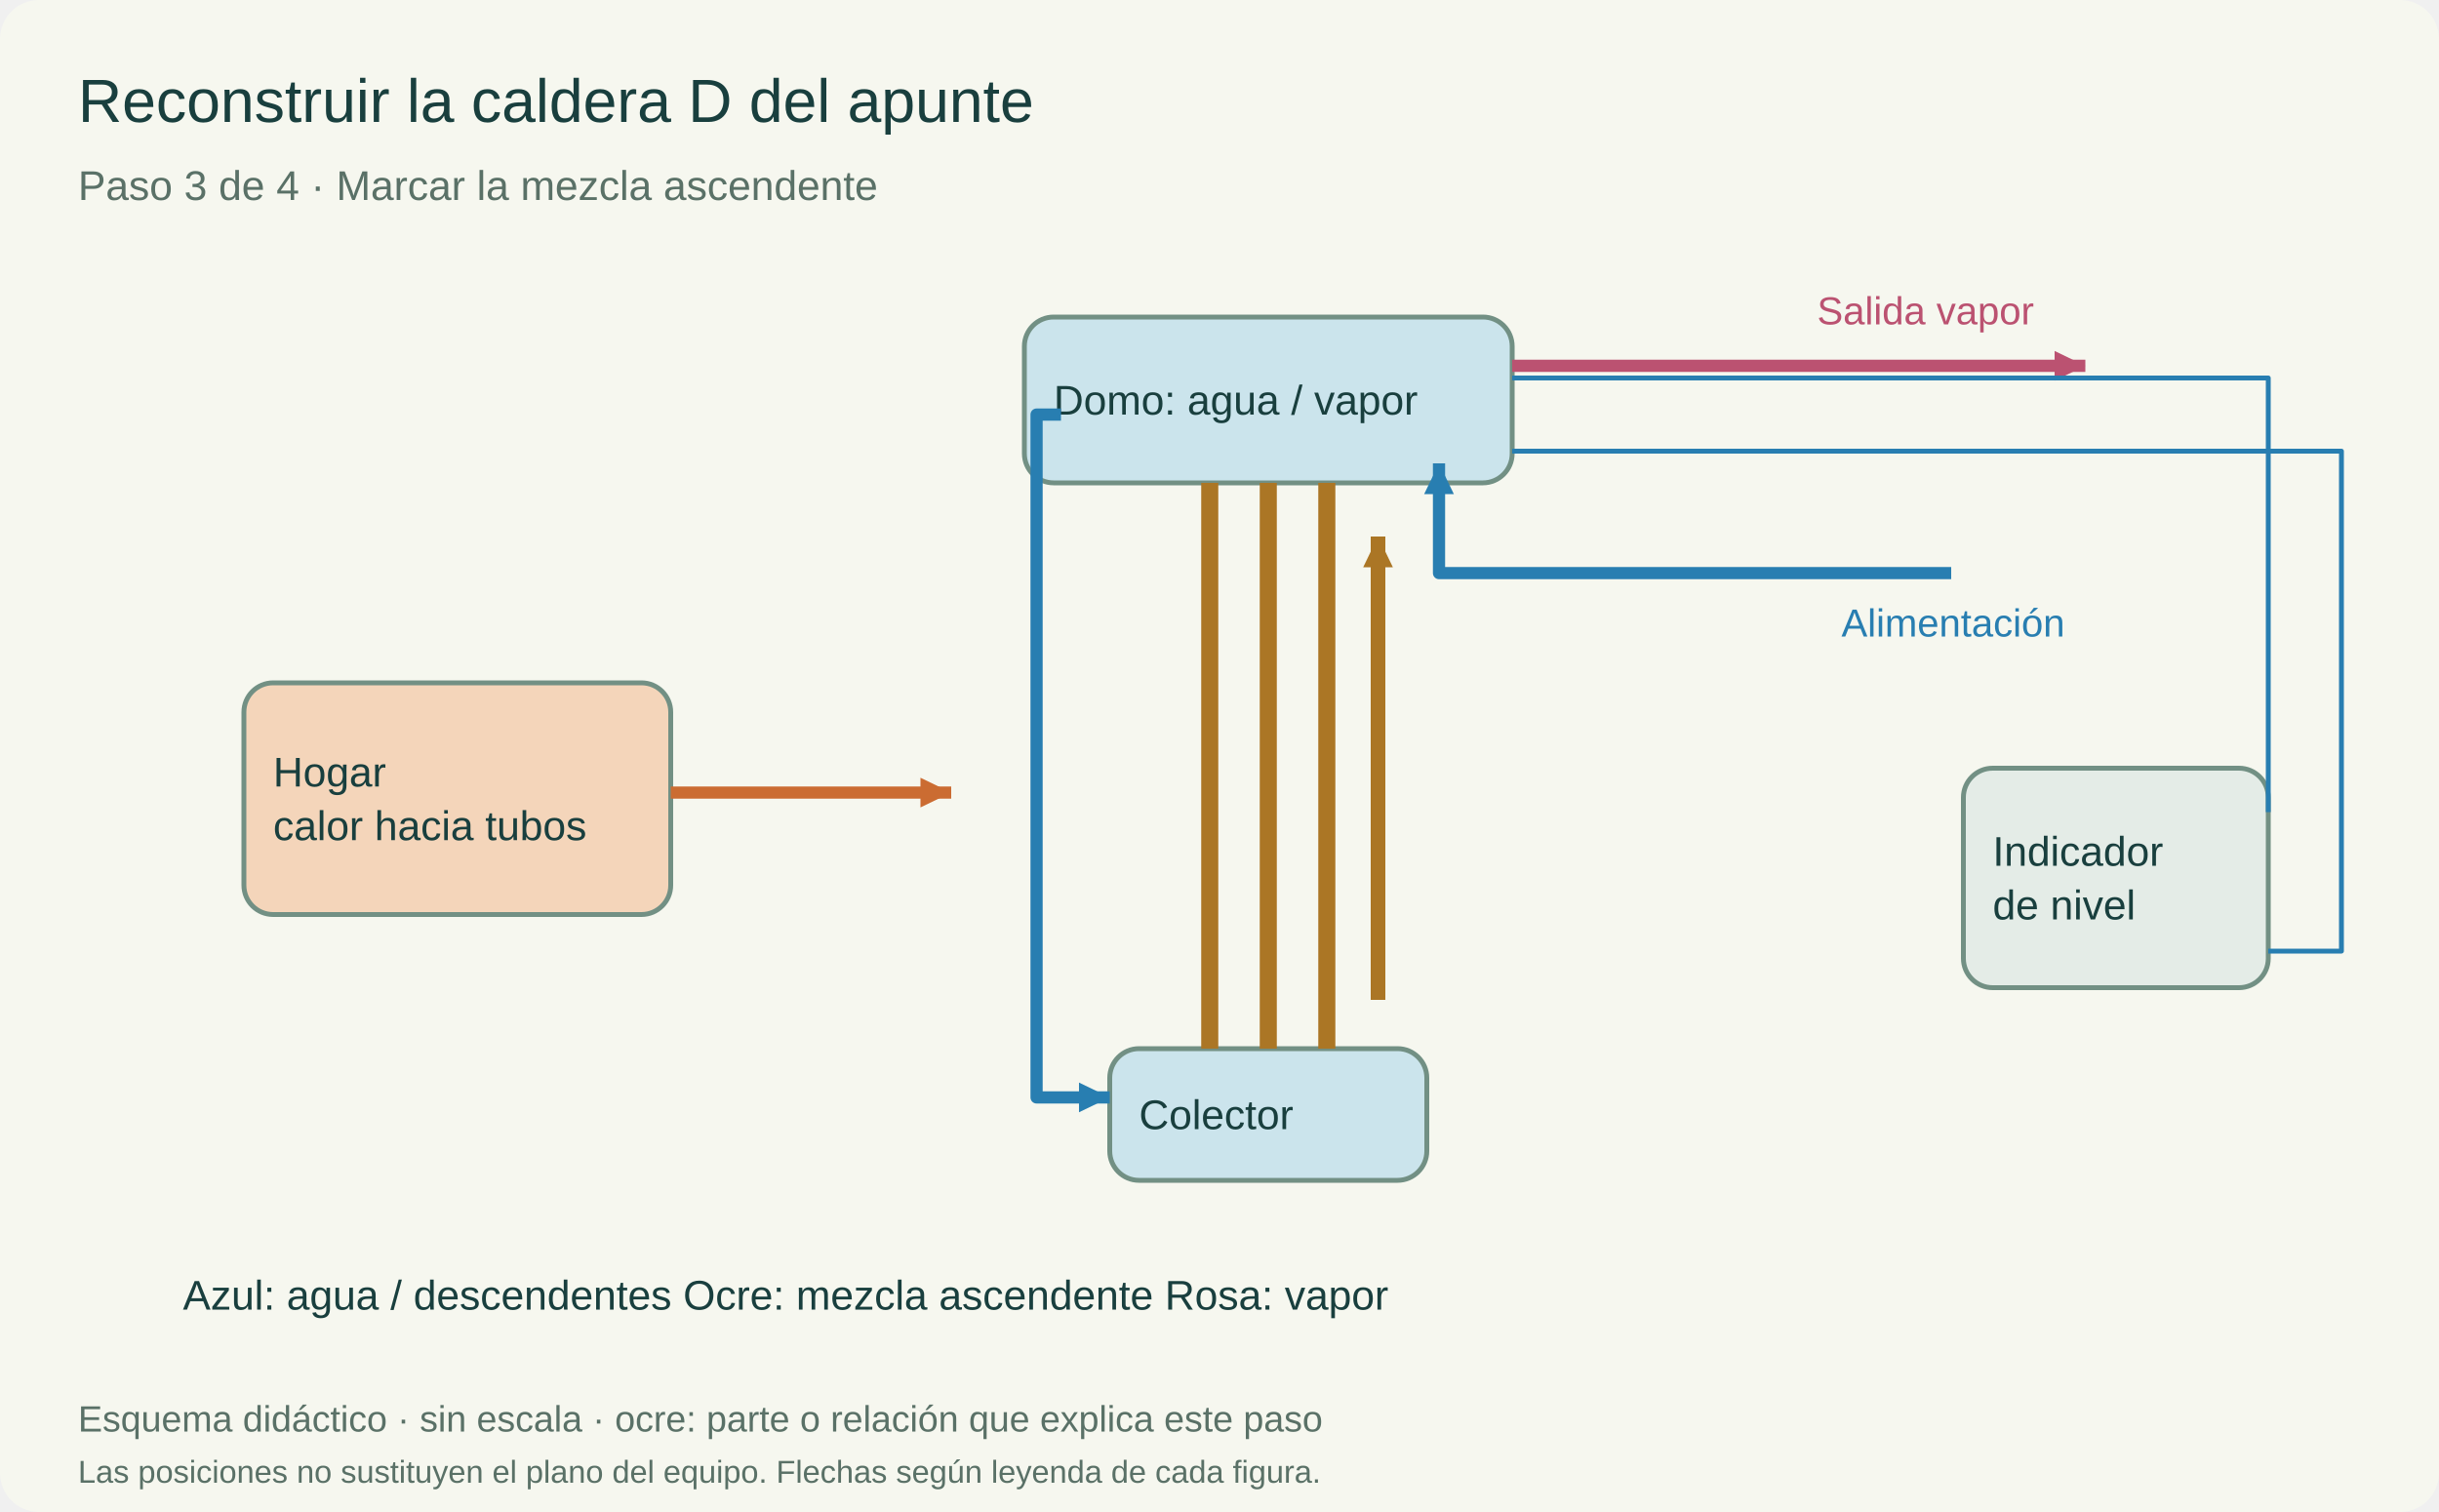
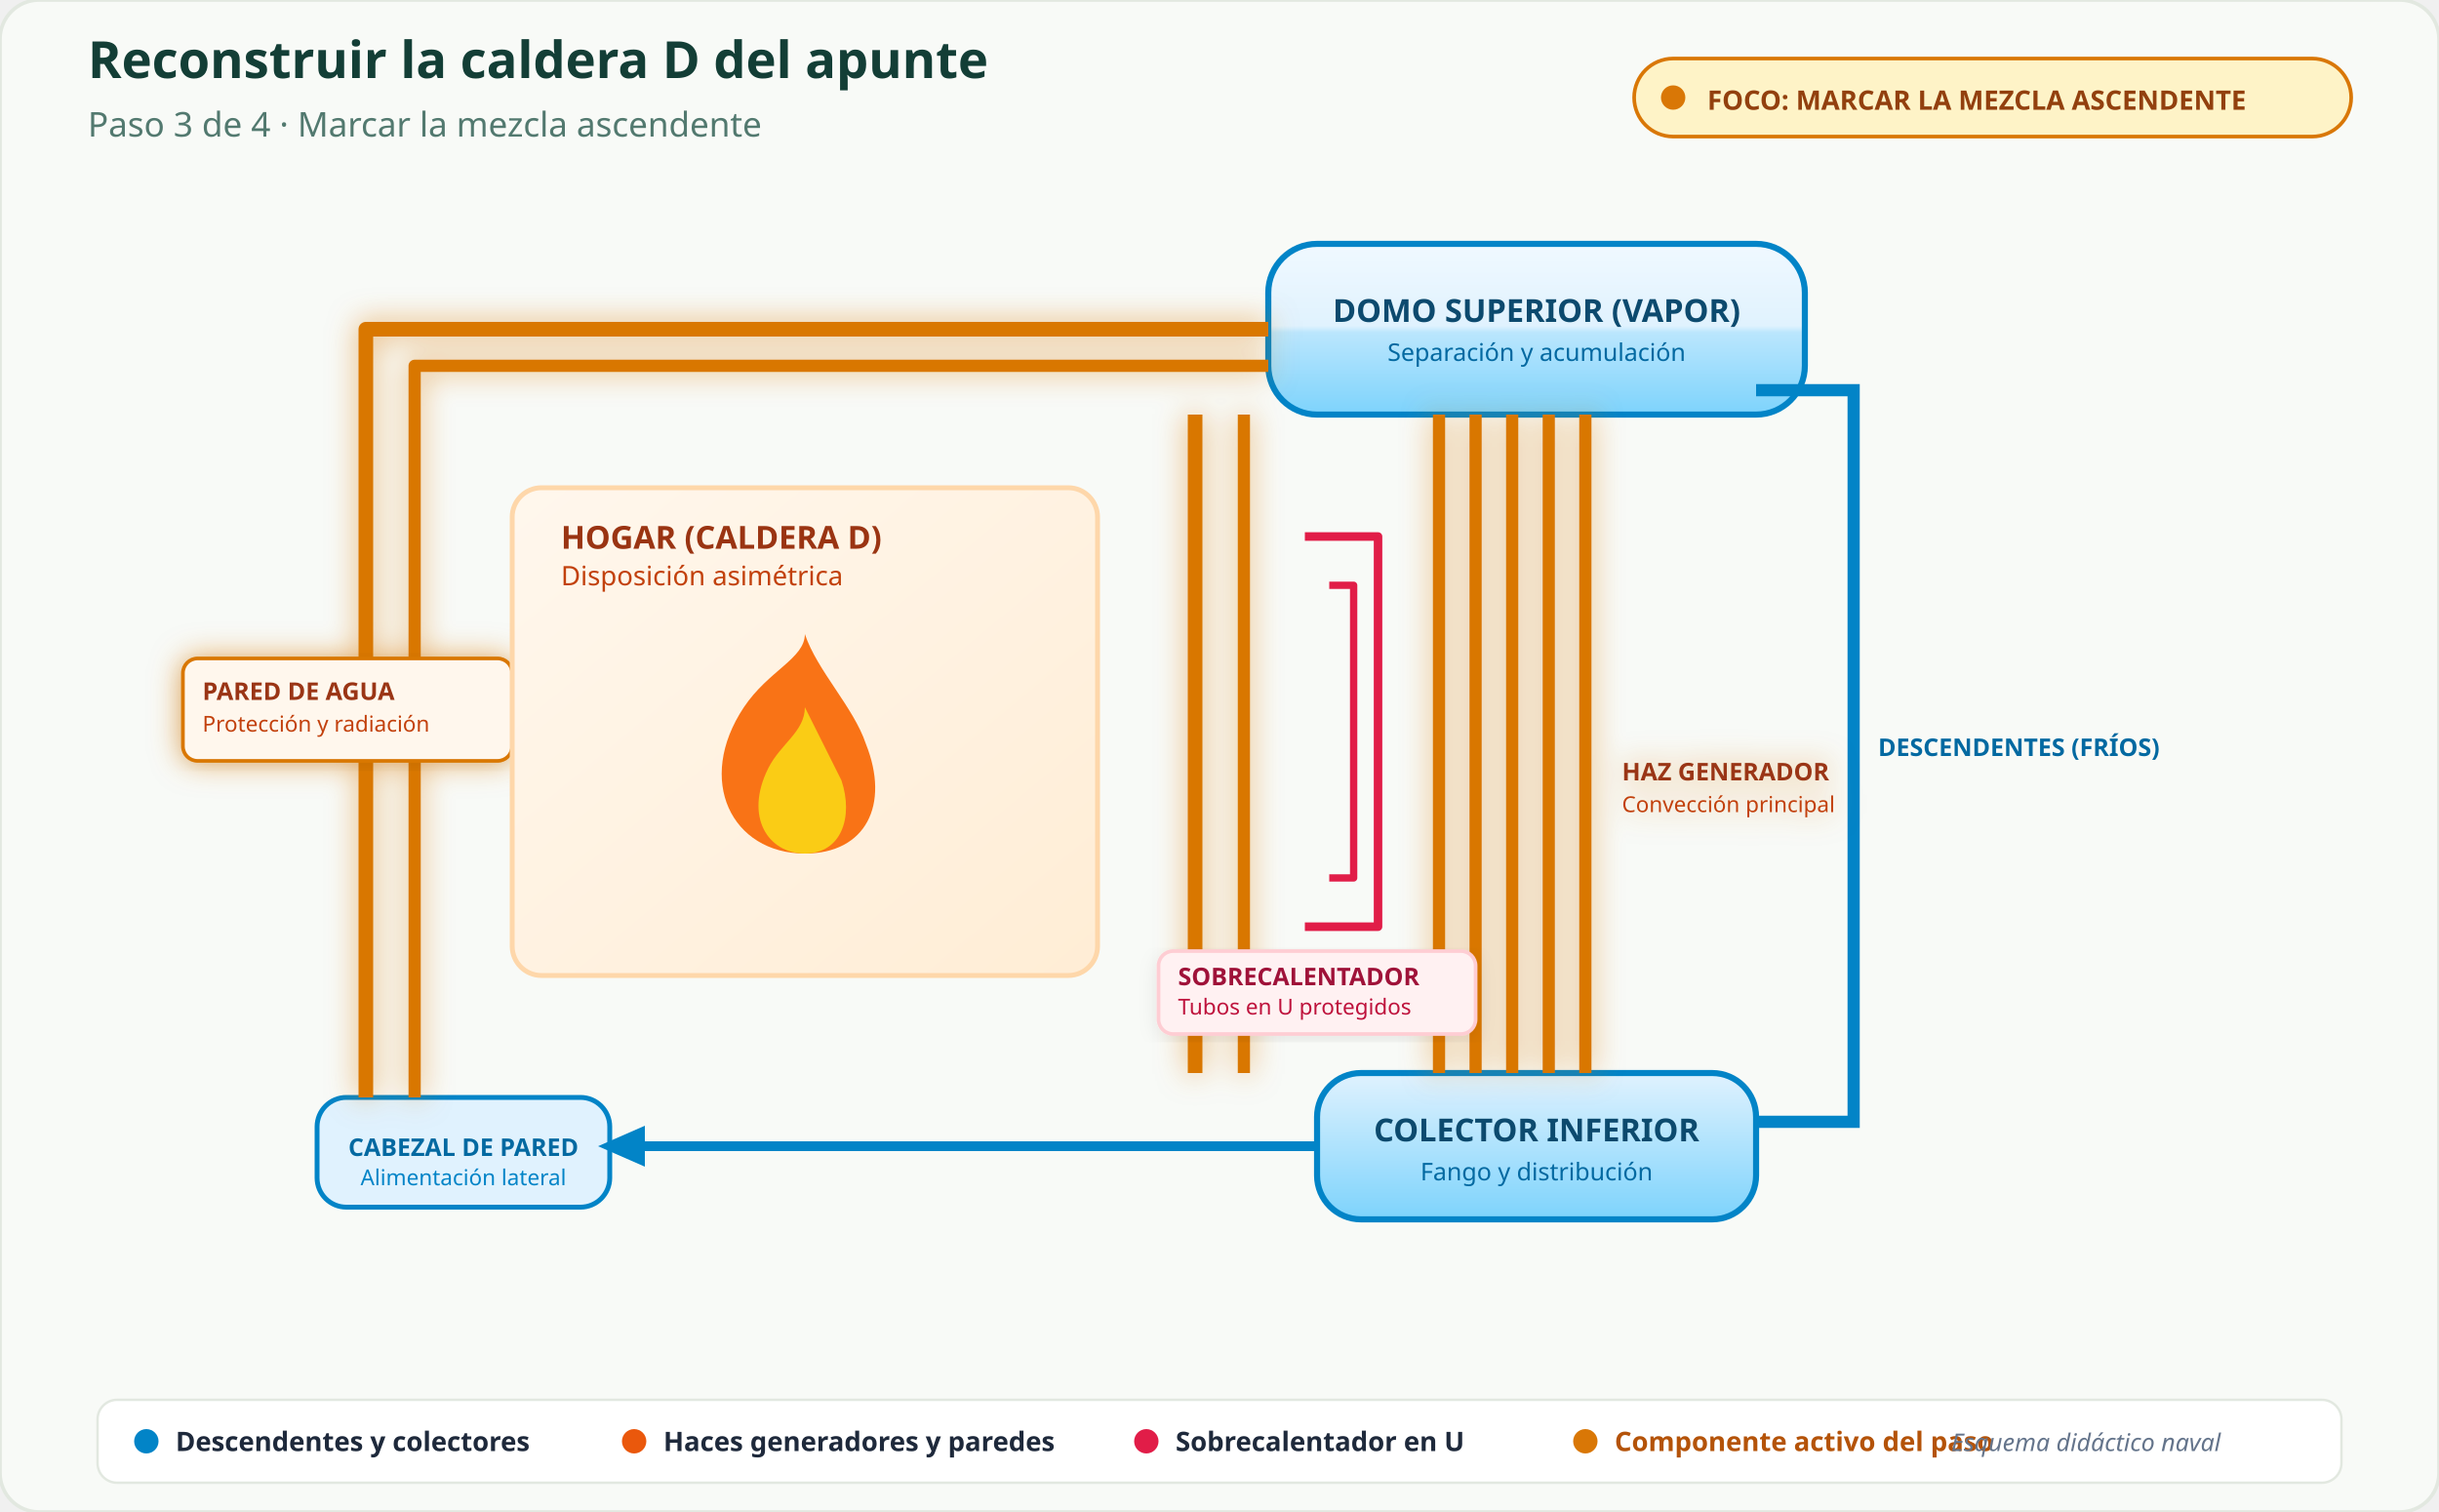
- <svg xmlns="http://www.w3.org/2000/svg" viewBox="0 0 1000 620" role="img">
-   <rect width="1000" height="620" rx="16" fill="#f6f7ef" />
-   <text x="32" y="50" font-family="Arial,sans-serif" font-size="25" fill="#193f3e">Reconstruir la caldera D del apunte</text>
-   <text x="32" y="82" font-family="Arial,sans-serif" font-size="17" fill="#5a7167">Paso 3 de 4 · Marcar la mezcla ascendente</text>
-   <text x="32" y="587" font-family="Arial,sans-serif" font-size="15" fill="#5a7167">Esquema didáctico · sin escala · ocre: parte o relación que explica este paso</text>
-   <text x="32" y="608" font-family="Arial,sans-serif" font-size="13" fill="#5a7167">Las posiciones no sustituyen el plano del equipo. Flechas según leyenda de cada figura.</text>
-   <rect x="420" y="130" width="200" height="68" rx="12" fill="#cbe4ec" stroke="#729084" stroke-width="2" />
-   <text x="432" y="170.0" font-family="Arial,sans-serif" font-size="17" fill="#193f3e">Domo: agua / vapor</text>
-   <rect x="455" y="430" width="130" height="54" rx="12" fill="#cbe4ec" stroke="#729084" stroke-width="2" />
-   <text x="467" y="463.0" font-family="Arial,sans-serif" font-size="17" fill="#193f3e">Colector</text>
-   <polyline points="435,170 425,170 425,450 455,450" fill="none" stroke="#287eb1" stroke-width="5" stroke-linejoin="round" />
-   <polygon points="455,450 442.394,456.09 442.394,443.91" fill="#287eb1" />
-   <polyline points="496,430 496,198" fill="none" stroke="#ab7625" stroke-width="7" stroke-linejoin="round" />
-   <polyline points="520,430 520,198" fill="none" stroke="#ab7625" stroke-width="7" stroke-linejoin="round" />
-   <polyline points="544,430 544,198" fill="none" stroke="#ab7625" stroke-width="7" stroke-linejoin="round" />
-   <polyline points="565,410 565,220" fill="none" stroke="#ab7625" stroke-width="6" stroke-linejoin="round" />
-   <polygon points="565,220 571.09,232.606 558.91,232.606" fill="#ab7625" />
-   <rect x="100" y="280" width="175" height="95" rx="12" fill="#f4d5ba" stroke="#729084" stroke-width="2" />
-   <text x="112" y="322.5" font-family="Arial,sans-serif" font-size="17" fill="#193f3e">Hogar</text>
-   <text x="112" y="344.5" font-family="Arial,sans-serif" font-size="17" fill="#193f3e">calor hacia tubos</text>
-   <polyline points="275,325 390,325" fill="none" stroke="#cb6c32" stroke-width="5" stroke-linejoin="round" />
-   <polygon points="390,325 377.394,331.09 377.394,318.91" fill="#cb6c32" />
-   <polyline points="620,150 855,150" fill="none" stroke="#bb5271" stroke-width="5" stroke-linejoin="round" />
-   <polygon points="855,150 842.394,156.09 842.394,143.91" fill="#bb5271" />
-   <text x="745" y="133" font-family="Arial,sans-serif" font-size="16" fill="#bb5271">Salida vapor</text>
-   <polyline points="800,235 590,235 590,190" fill="none" stroke="#287eb1" stroke-width="5" stroke-linejoin="round" />
-   <polygon points="590,190 596.09,202.606 583.91,202.606" fill="#287eb1" />
-   <text x="755" y="261" font-family="Arial,sans-serif" font-size="16" fill="#287eb1">Alimentación</text>
-   <rect x="805" y="315" width="125" height="90" rx="12" fill="#e4ece7" stroke="#729084" stroke-width="2" />
-   <text x="817" y="355.0" font-family="Arial,sans-serif" font-size="17" fill="#193f3e">Indicador</text>
-   <text x="817" y="377.0" font-family="Arial,sans-serif" font-size="17" fill="#193f3e">de nivel</text>
-   <polyline points="620,155 930,155 930,333" fill="none" stroke="#287eb1" stroke-width="2" stroke-linejoin="round" />
-   <polyline points="620,185 960,185 960,390 930,390" fill="none" stroke="#287eb1" stroke-width="2" stroke-linejoin="round" />
-   <text x="75" y="537" font-family="Arial,sans-serif" font-size="17" fill="#193f3e">Azul: agua / descendentes      Ocre: mezcla ascendente      Rosa: vapor</text>
+ <svg xmlns="http://www.w3.org/2000/svg" viewBox="0 0 1000 620" width="1000" height="620">
+   <defs>
+     <filter id="activeGlow" x="-20%" y="-20%" width="140%" height="140%">
+       <feDropShadow dx="0" dy="0" stdDeviation="6" flood-color="#d97706" flood-opacity="0.6" />
+     </filter>
+     <filter id="cardShadow" x="-10%" y="-10%" width="120%" height="120%">
+       <feDropShadow dx="0" dy="2" stdDeviation="4" flood-color="#0f2922" flood-opacity="0.08" />
+     </filter>
+     <linearGradient id="drumGrad" x1="0%" y1="0%" x2="0%" y2="100%">
+       <stop offset="0%" stop-color="#f0f9ff" />
+       <stop offset="48%" stop-color="#e0f2fe" />
+       <stop offset="52%" stop-color="#bae6fd" />
+       <stop offset="100%" stop-color="#7dd3fc" />
+     </linearGradient>
+     <linearGradient id="mudGrad" x1="0%" y1="0%" x2="0%" y2="100%">
+       <stop offset="0%" stop-color="#e0f2fe" />
+       <stop offset="100%" stop-color="#7dd3fc" />
+     </linearGradient>
+     <linearGradient id="furnaceGrad" x1="0%" y1="0%" x2="100%" y2="100%">
+       <stop offset="0%" stop-color="#fff7ed" />
+       <stop offset="100%" stop-color="#ffedd5" />
+     </linearGradient>
+     <linearGradient id="steelGrad" x1="0%" y1="0%" x2="0%" y2="100%">
+       <stop offset="0%" stop-color="#f8fafc" />
+       <stop offset="100%" stop-color="#e2e8f0" />
+     </linearGradient>
+     <linearGradient id="activeGrad" x1="0%" y1="0%" x2="0%" y2="100%">
+       <stop offset="0%" stop-color="#fffbeb" />
+       <stop offset="100%" stop-color="#fef3c7" />
+     </linearGradient>
+     <marker id="arrowBlue" viewBox="0 0 10 10" refX="6" refY="5" markerWidth="6" markerHeight="6" orient="auto-start-reverse">
+       <path d="M 0 1.5 L 8 5 L 0 8.5 z" fill="#0284c7" />
+     </marker>
+     <marker id="arrowOrange" viewBox="0 0 10 10" refX="6" refY="5" markerWidth="6" markerHeight="6" orient="auto-start-reverse">
+       <path d="M 0 1.5 L 8 5 L 0 8.5 z" fill="#ea580c" />
+     </marker>
+     <marker id="arrowRed" viewBox="0 0 10 10" refX="6" refY="5" markerWidth="6" markerHeight="6" orient="auto-start-reverse">
+       <path d="M 0 1.5 L 8 5 L 0 8.5 z" fill="#e11d48" />
+     </marker>
+     <marker id="arrowGreen" viewBox="0 0 10 10" refX="6" refY="5" markerWidth="6" markerHeight="6" orient="auto-start-reverse">
+       <path d="M 0 1.5 L 8 5 L 0 8.5 z" fill="#059669" />
+     </marker>
+     <marker id="arrowGray" viewBox="0 0 10 10" refX="6" refY="5" markerWidth="6" markerHeight="6" orient="auto-start-reverse">
+       <path d="M 0 1.5 L 8 5 L 0 8.5 z" fill="#475569" />
+     </marker>
+     <marker id="arrowActive" viewBox="0 0 10 10" refX="6" refY="5" markerWidth="7" markerHeight="7" orient="auto-start-reverse">
+       <path d="M 0 1.5 L 8 5 L 0 8.5 z" fill="#d97706" />
+     </marker>
+   </defs>
+   <rect width="1000" height="620" rx="16" fill="#f8faf7" stroke="#e2e8e0" stroke-width="1.5" />
+   <g transform="translate(36, 32)">
+     <text font-family="'DM Sans', system-ui, sans-serif" font-size="21" font-weight="700" fill="#133e36">Reconstruir la caldera D del apunte</text>
+     <text y="24" font-family="'DM Sans', system-ui, sans-serif" font-size="14" font-weight="500" fill="#52796f">Paso 3 de 4 · Marcar la mezcla ascendente</text>
+   </g>
+   <g transform="translate(670, 24)">
+     <rect width="294" height="32" rx="16" fill="#fef3c7" stroke="#d97706" stroke-width="1.5" />
+     <circle cx="16" cy="16" r="5" fill="#d97706" />
+     <text x="30" y="21" font-family="'DM Sans', system-ui, sans-serif" font-size="11" font-weight="700" fill="#92400e">FOCO: MARCAR LA MEZCLA ASCENDENTE</text>
+   </g>
+   <g id="domo-d">
+     <rect x="520" y="100" width="220" height="70" rx="20" fill="url(#drumGrad)" stroke="#0284c7" stroke-width="2.5" />
+     <text x="630" y="132" text-anchor="middle" font-family="'DM Sans', system-ui, sans-serif" font-size="13" font-weight="700" fill="#0c4a6e">DOMO SUPERIOR (VAPOR)</text>
+     <text x="630" y="148" text-anchor="middle" font-family="'DM Sans', system-ui, sans-serif" font-size="10" fill="#0369a1">Separación y acumulación</text>
+   </g>
+   <g id="colector-d">
+     <rect x="540" y="440" width="180" height="60" rx="18" fill="url(#mudGrad)" stroke="#0284c7" stroke-width="2.5" />
+     <text x="630" y="468" text-anchor="middle" font-family="'DM Sans', system-ui, sans-serif" font-size="13" font-weight="700" fill="#0c4a6e">COLECTOR INFERIOR</text>
+     <text x="630" y="484" text-anchor="middle" font-family="'DM Sans', system-ui, sans-serif" font-size="10" fill="#0369a1">Fango y distribución</text>
+   </g>
+   <g id="header-d">
+     <rect x="130" y="450" width="120" height="45" rx="12" fill="#e0f2fe" stroke="#0284c7" stroke-width="2" />
+     <text x="190" y="474" text-anchor="middle" font-family="'DM Sans', system-ui, sans-serif" font-size="10" font-weight="700" fill="#0369a1">CABEZAL DE PARED</text>
+     <text x="190" y="486" text-anchor="middle" font-family="'DM Sans', system-ui, sans-serif" font-size="9" fill="#0284c7">Alimentación lateral</text>
+   </g>
+   <g id="downcomers-d">
+     <path d="M 720 160 L 760 160 L 760 460 L 720 460" fill="none" stroke="#0284c7" stroke-width="5" />
+     <path d="M 540 470 L 250 470" fill="none" stroke="#0284c7" stroke-width="4" marker-end="url(#arrowBlue)" />
+     <text x="770" y="310" font-family="'DM Sans', system-ui, sans-serif" font-size="10" font-weight="700" fill="#0369a1">DESCENDENTES (FRÍOS)</text>
+   </g>
+   <g id="main-bank-d" filter="url(#activeGlow)">
+     <line x1="590" y1="170" x2="590" y2="440" stroke="#d97706" stroke-width="5" />
+     <line x1="605" y1="170" x2="605" y2="440" stroke="#d97706" stroke-width="5" />
+     <line x1="620" y1="170" x2="620" y2="440" stroke="#d97706" stroke-width="5" />
+     <line x1="635" y1="170" x2="635" y2="440" stroke="#d97706" stroke-width="5" />
+     <line x1="650" y1="170" x2="650" y2="440" stroke="#d97706" stroke-width="5" />
+     <text x="665" y="320" font-family="'DM Sans', system-ui, sans-serif" font-size="10" font-weight="700" fill="#9a3412">HAZ GENERADOR</text>
+     <text x="665" y="333" font-family="'DM Sans', system-ui, sans-serif" font-size="9" fill="#c2410c">Convección principal</text>
+   </g>
+   <g id="waterwall-d" filter="url(#activeGlow)">
+     <path d="M 150 450 L 150 135 L 520 135" fill="none" stroke="#d97706" stroke-width="6" stroke-linejoin="round" />
+     <path d="M 170 450 L 170 150 L 520 150" fill="none" stroke="#d97706" stroke-width="5" stroke-linejoin="round" />
+     <line x1="490" y1="170" x2="490" y2="440" stroke="#d97706" stroke-width="6" />
+     <line x1="510" y1="170" x2="510" y2="440" stroke="#d97706" stroke-width="5" />
+     <rect x="75" y="270" width="135" height="42" rx="6" fill="#fff7ed" stroke="#d97706" stroke-width="1.5" filter="url(#cardShadow)" />
+     <text x="83" y="287" font-family="'DM Sans', system-ui, sans-serif" font-size="10" font-weight="700" fill="#9a3412">PARED DE AGUA</text>
+     <text x="83" y="300" font-family="'DM Sans', system-ui, sans-serif" font-size="9" fill="#c2410c">Protección y radiación</text>
+   </g>
+   <g id="furnace-d">
+     <rect x="210" y="200" width="240" height="200" rx="12" fill="url(#furnaceGrad)" stroke="#fed7aa" stroke-width="2" />
+     <text x="230" y="225" font-family="'DM Sans', system-ui, sans-serif" font-size="13" font-weight="700" fill="#9a3412">HOGAR (CALDERA D)</text>
+     <text x="230" y="240" font-family="'DM Sans', system-ui, sans-serif" font-size="11" fill="#c2410c">Disposición asimétrica</text>
+     <path d="M 330 350 C 300 350 285 320 305 290 C 315 275 330 270 330 260 C 335 275 350 290 355 305 C 365 330 355 350 330 350 Z" fill="#f97316" />
+     <path d="M 330 350 C 315 350 305 335 315 315 C 320 305 330 300 330 290 C 335 300 340 310 345 320 C 350 335 345 350 330 350 Z" fill="#facc15" />
+   </g>
+   <g id="superheater-d">
+     <path d="M 535 220 L 565 220 L 565 380 L 535 380" fill="none" stroke="#e11d48" stroke-width="3.5" stroke-linejoin="round" />
+     <path d="M 545 240 L 555 240 L 555 360 L 545 360" fill="none" stroke="#e11d48" stroke-width="3" stroke-linejoin="round" />
+     <rect x="475" y="390" width="130" height="34" rx="6" fill="#fff1f2" stroke="#fecdd3" stroke-width="1.5" filter="url(#cardShadow)" />
+     <text x="483" y="404" font-family="'DM Sans', system-ui, sans-serif" font-size="10" font-weight="700" fill="#9f1239">SOBRECALENTADOR</text>
+     <text x="483" y="416" font-family="'DM Sans', system-ui, sans-serif" font-size="9" fill="#be123c">Tubos en U protegidos</text>
+   </g>
+   <g transform="translate(40, 574)">
+     <rect x="0" y="0" width="920" height="34" rx="8" fill="#ffffff" stroke="#e2e8e0" stroke-width="1" />
+     <circle cx="20" cy="17" r="5" fill="#0284c7" />
+     <text x="32" y="21" font-family="'DM Sans', system-ui, sans-serif" font-size="11" font-weight="600" fill="#1e293b">Descendentes y colectores</text>
+     <circle cx="220" cy="17" r="5" fill="#ea580c" />
+     <text x="232" y="21" font-family="'DM Sans', system-ui, sans-serif" font-size="11" font-weight="600" fill="#1e293b">Haces generadores y paredes</text>
+     <circle cx="430" cy="17" r="5" fill="#e11d48" />
+     <text x="442" y="21" font-family="'DM Sans', system-ui, sans-serif" font-size="11" font-weight="600" fill="#1e293b">Sobrecalentador en U</text>
+     <circle cx="610" cy="17" r="5" fill="#d97706" />
+     <text x="622" y="21" font-family="'DM Sans', system-ui, sans-serif" font-size="11" font-weight="700" fill="#b45309">Componente activo del paso</text>
+     <text x="760" y="21" font-family="'DM Sans', system-ui, sans-serif" font-size="10" font-style="italic" fill="#64748b">Esquema didáctico naval</text>
+   </g>
</svg>
